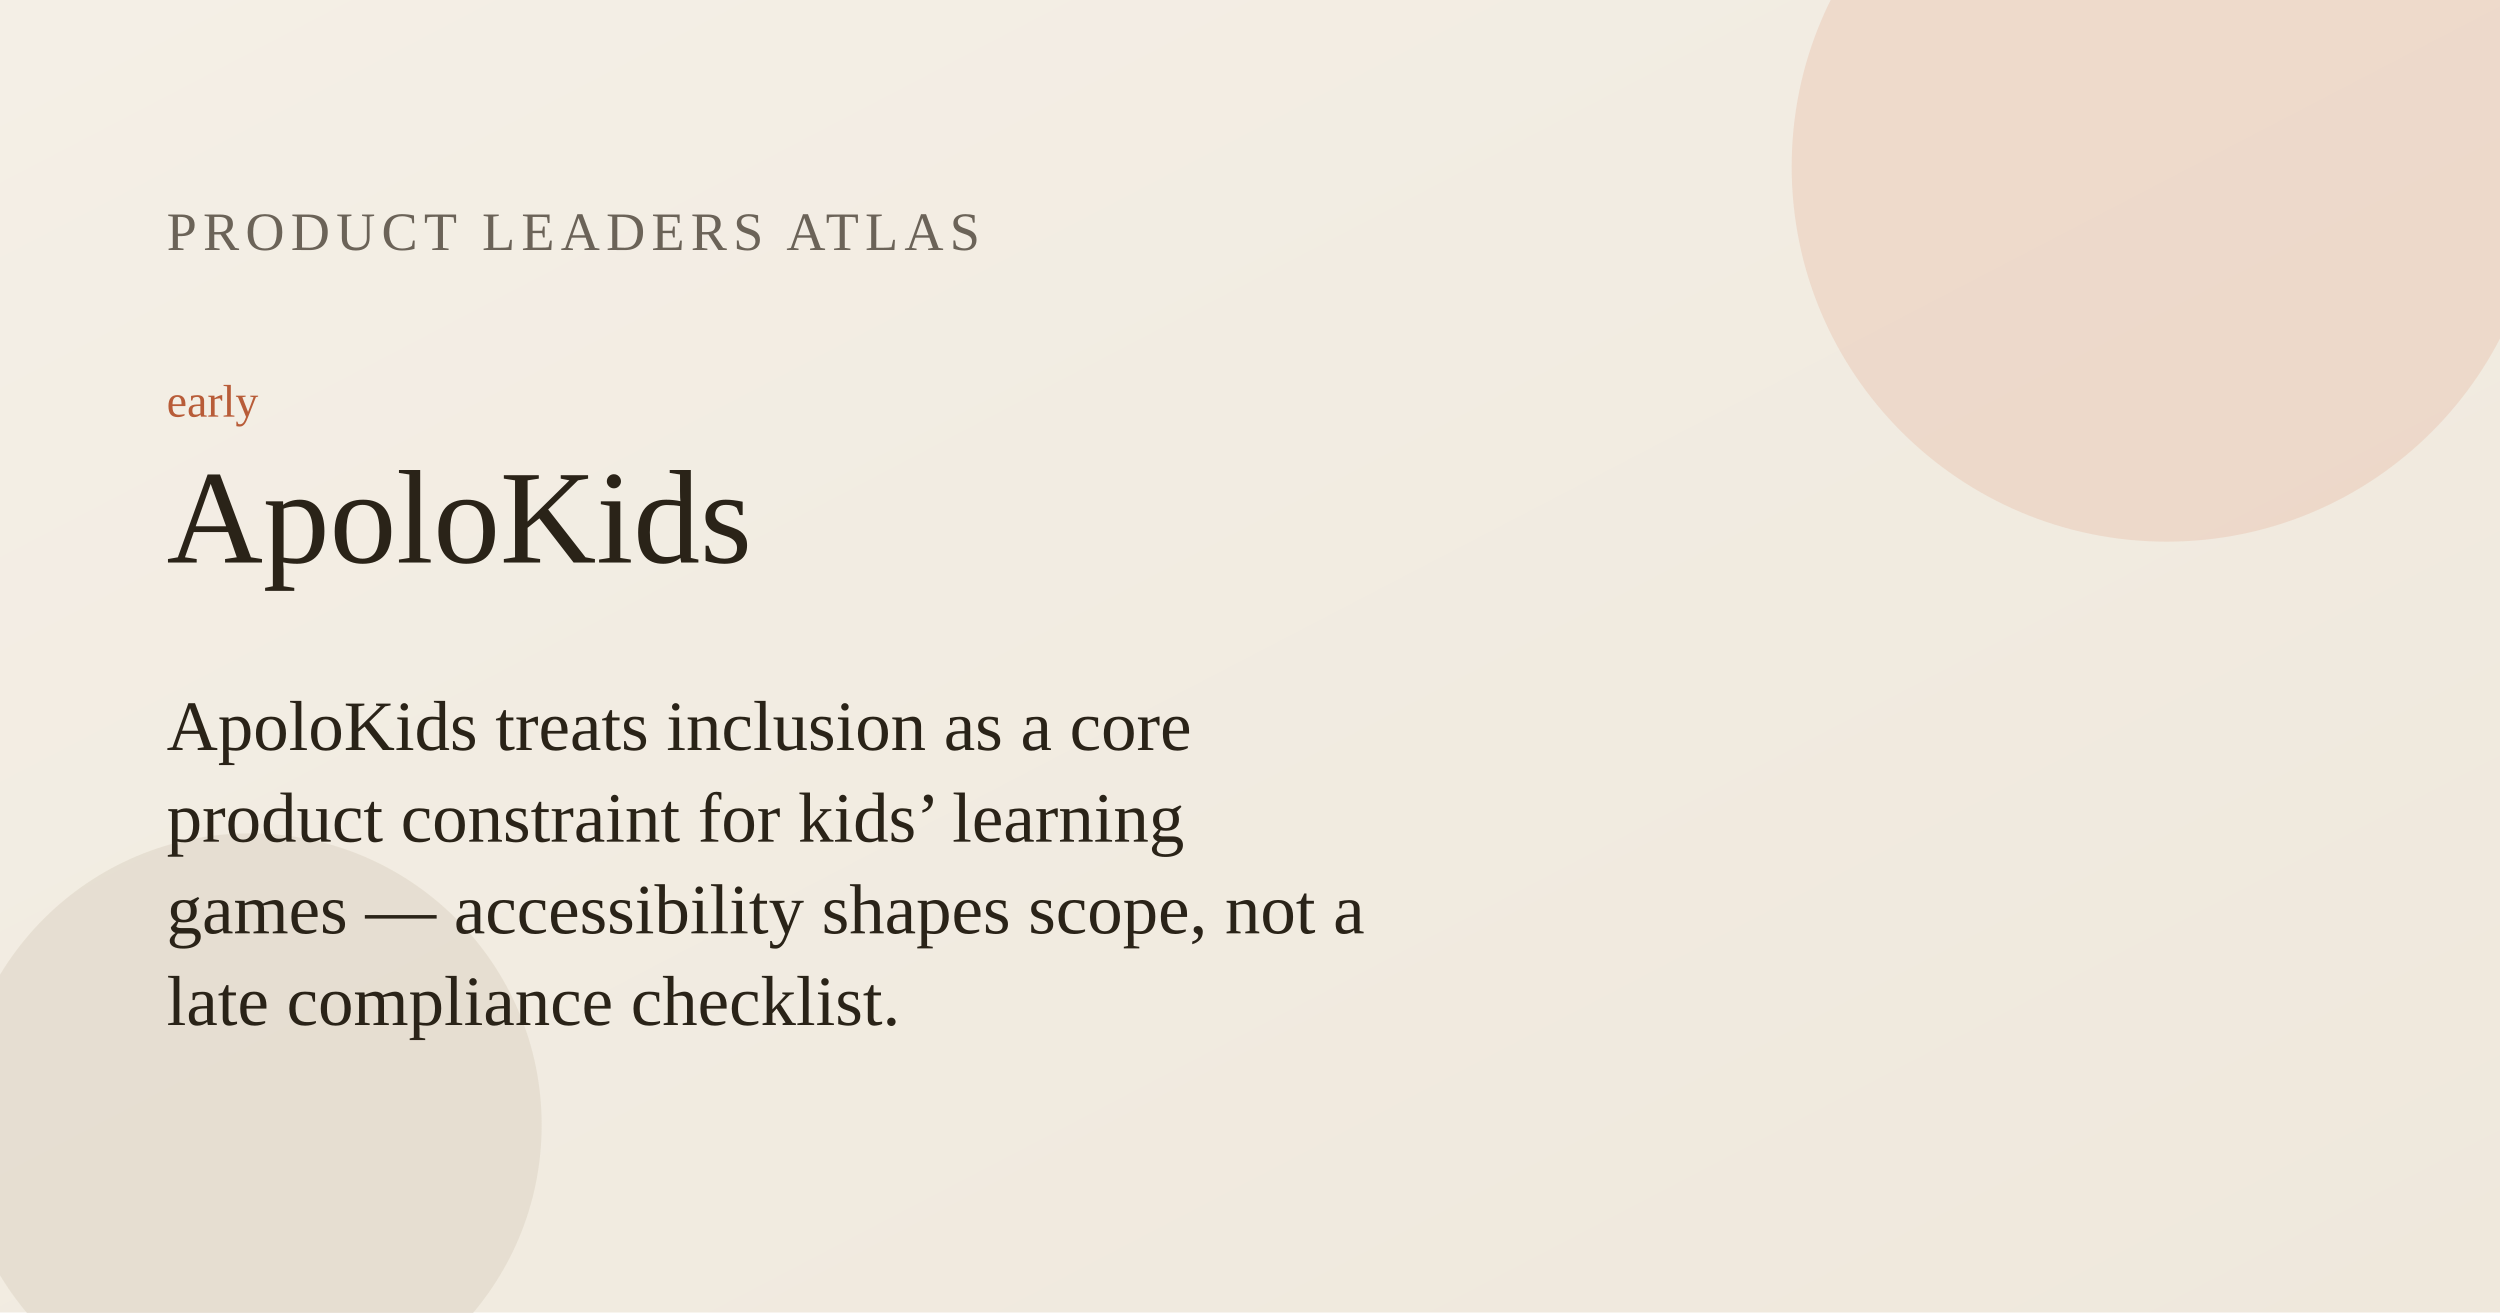
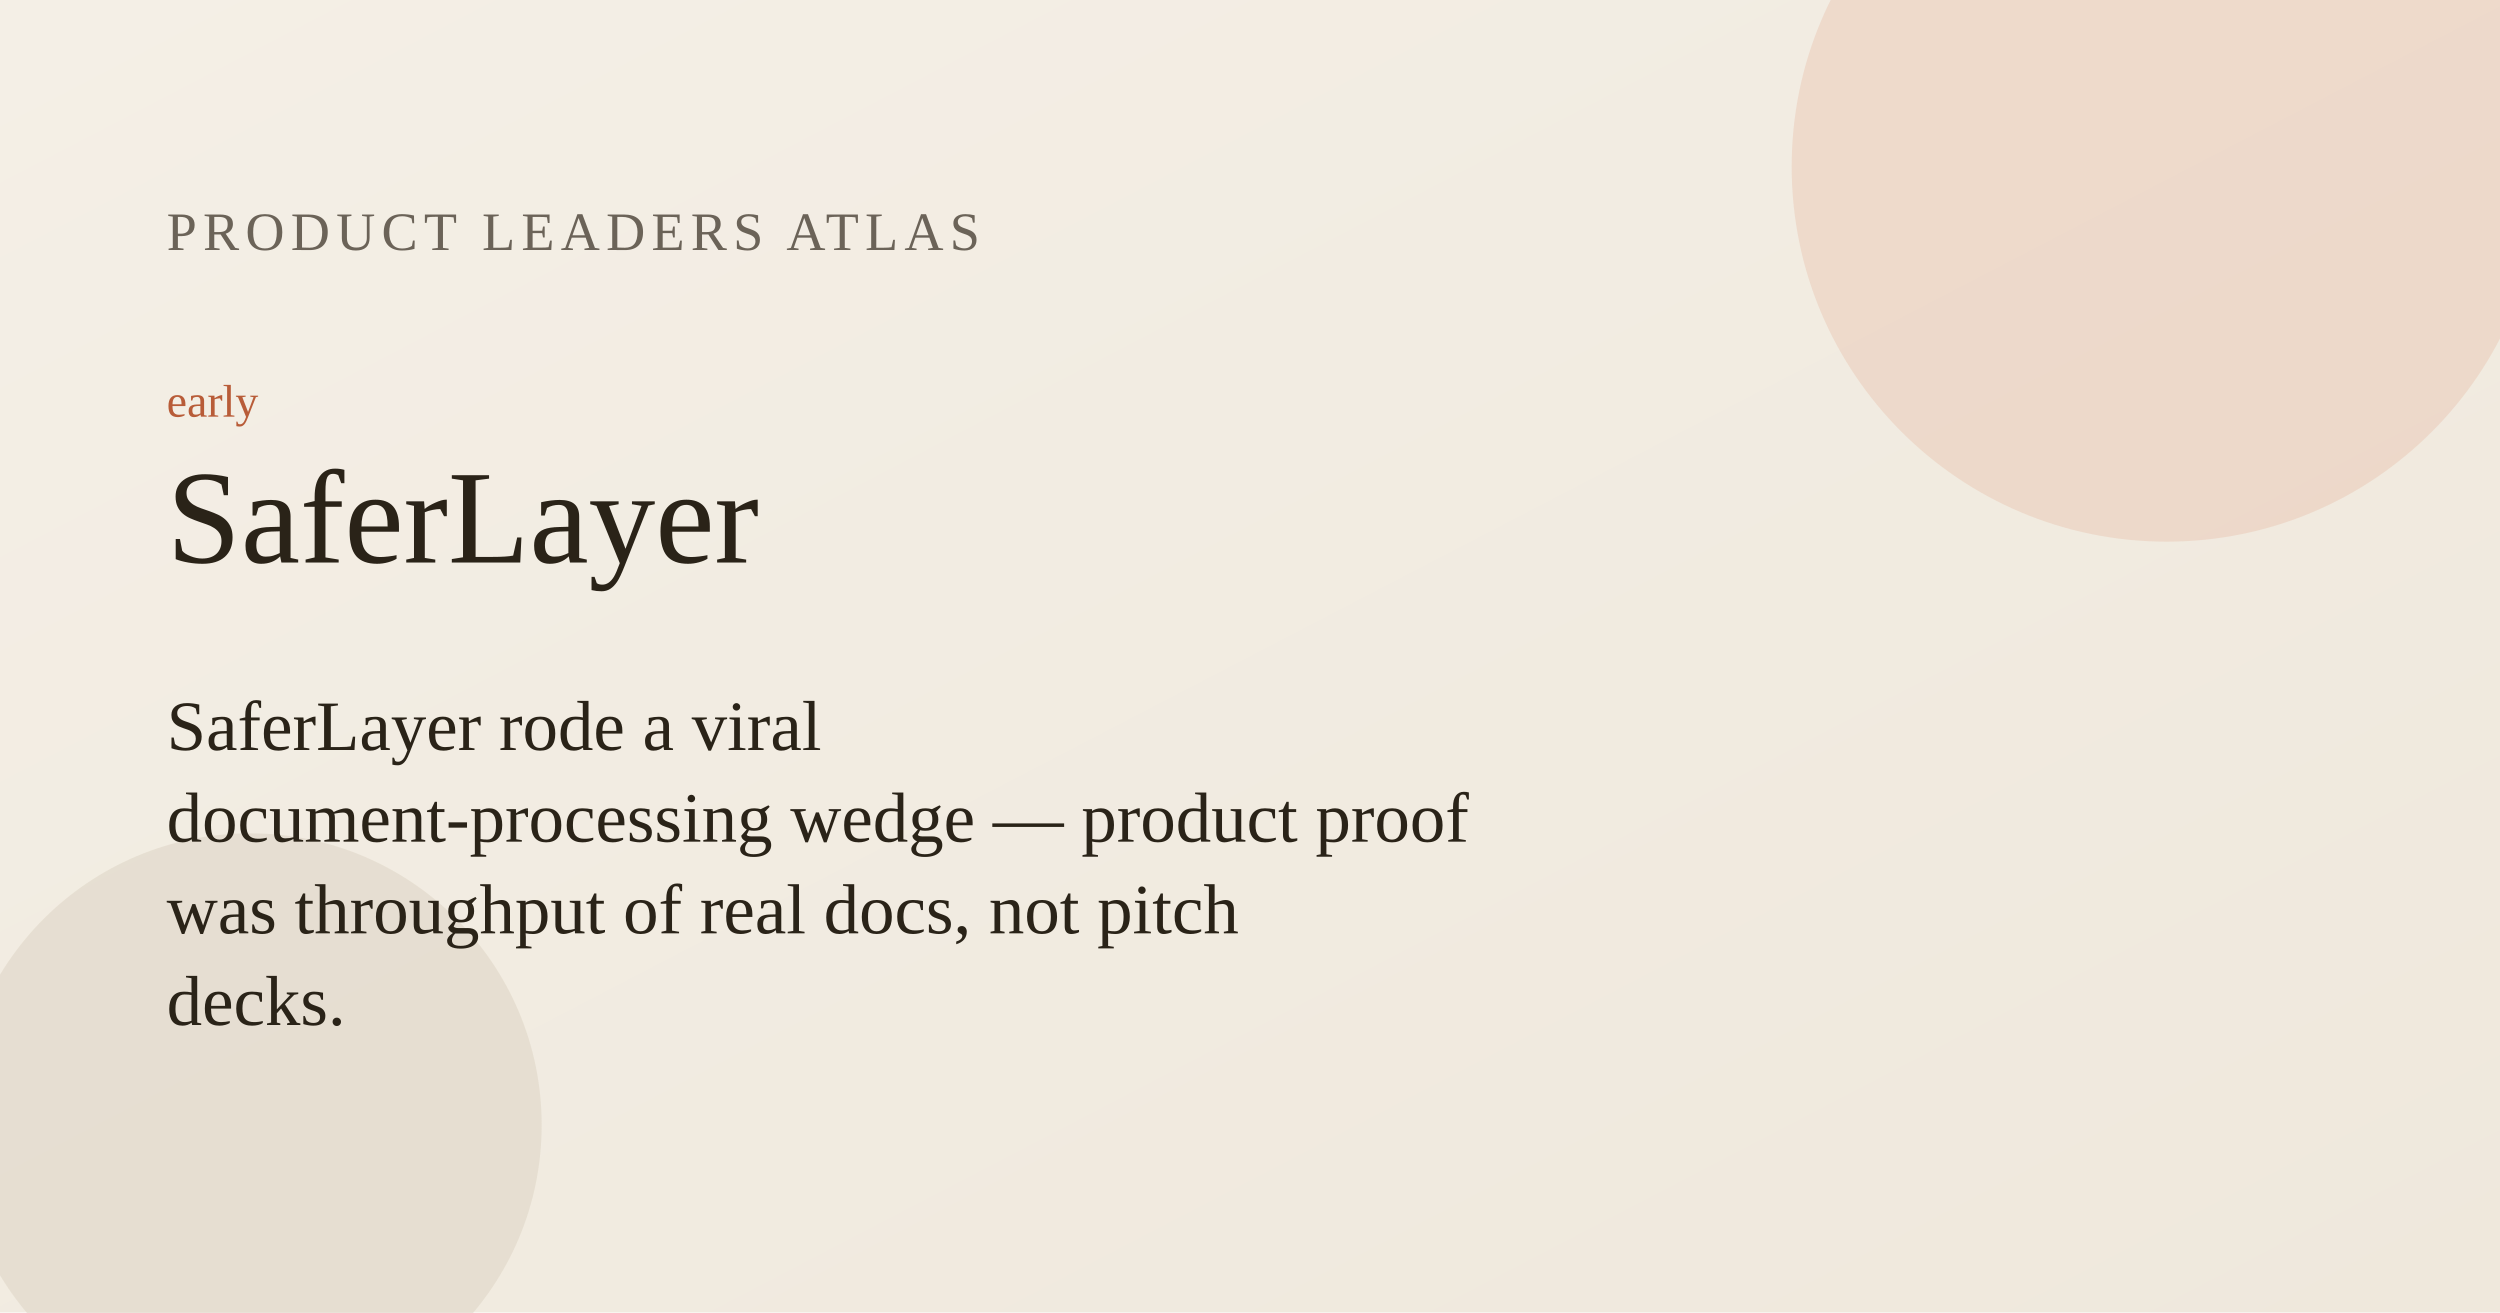
- <svg xmlns="http://www.w3.org/2000/svg" width="1200" height="630" viewBox="0 0 1200 630" role="img" aria-label="ApoloKids">
+ <svg xmlns="http://www.w3.org/2000/svg" width="1200" height="630" viewBox="0 0 1200 630" role="img" aria-label="SaferLayer">
  <defs>
    <linearGradient id="bg" x1="0" y1="0" x2="1" y2="1">
      <stop offset="0%" stop-color="#f4efe6" />
      <stop offset="100%" stop-color="#efe8dc" />
    </linearGradient>
  </defs>
  <rect width="1200" height="630" fill="url(#bg)" />
  <circle cx="1040" cy="80" r="180" fill="#e8c4b0" opacity="0.45" />
  <circle cx="120" cy="540" r="140" fill="#ddd4c4" opacity="0.55" />
  <text x="80" y="120" font-family="Georgia, 'Times New Roman', serif" font-size="26" fill="#6b6358" letter-spacing="3">PRODUCT LEADERS ATLAS</text>
  <text x="80" y="200" font-family="Georgia, 'Times New Roman', serif" font-size="22" fill="#b85c38">early</text>
-   <text x="80" y="270" font-family="Georgia, 'Times New Roman', serif" font-size="64" fill="#2a2318">ApoloKids</text>
+   <text x="80" y="270" font-family="Georgia, 'Times New Roman', serif" font-size="64" fill="#2a2318">SaferLayer</text>
  <text x="80" y="360" font-family="Georgia, 'Times New Roman', serif" font-size="34" fill="#2a2318">
-     <tspan x="80" dy="0">ApoloKids treats inclusion as a core</tspan>
-     <tspan x="80" dy="44">product constraint for kids’ learning</tspan>
-     <tspan x="80" dy="44">games — accessibility shapes scope, not a</tspan>
-     <tspan x="80" dy="44">late compliance checklist.</tspan>
+     <tspan x="80" dy="0">SaferLayer rode a viral</tspan>
+     <tspan x="80" dy="44">document-processing wedge — product proof</tspan>
+     <tspan x="80" dy="44">was throughput of real docs, not pitch</tspan>
+     <tspan x="80" dy="44">decks.</tspan>
  </text>
</svg>
